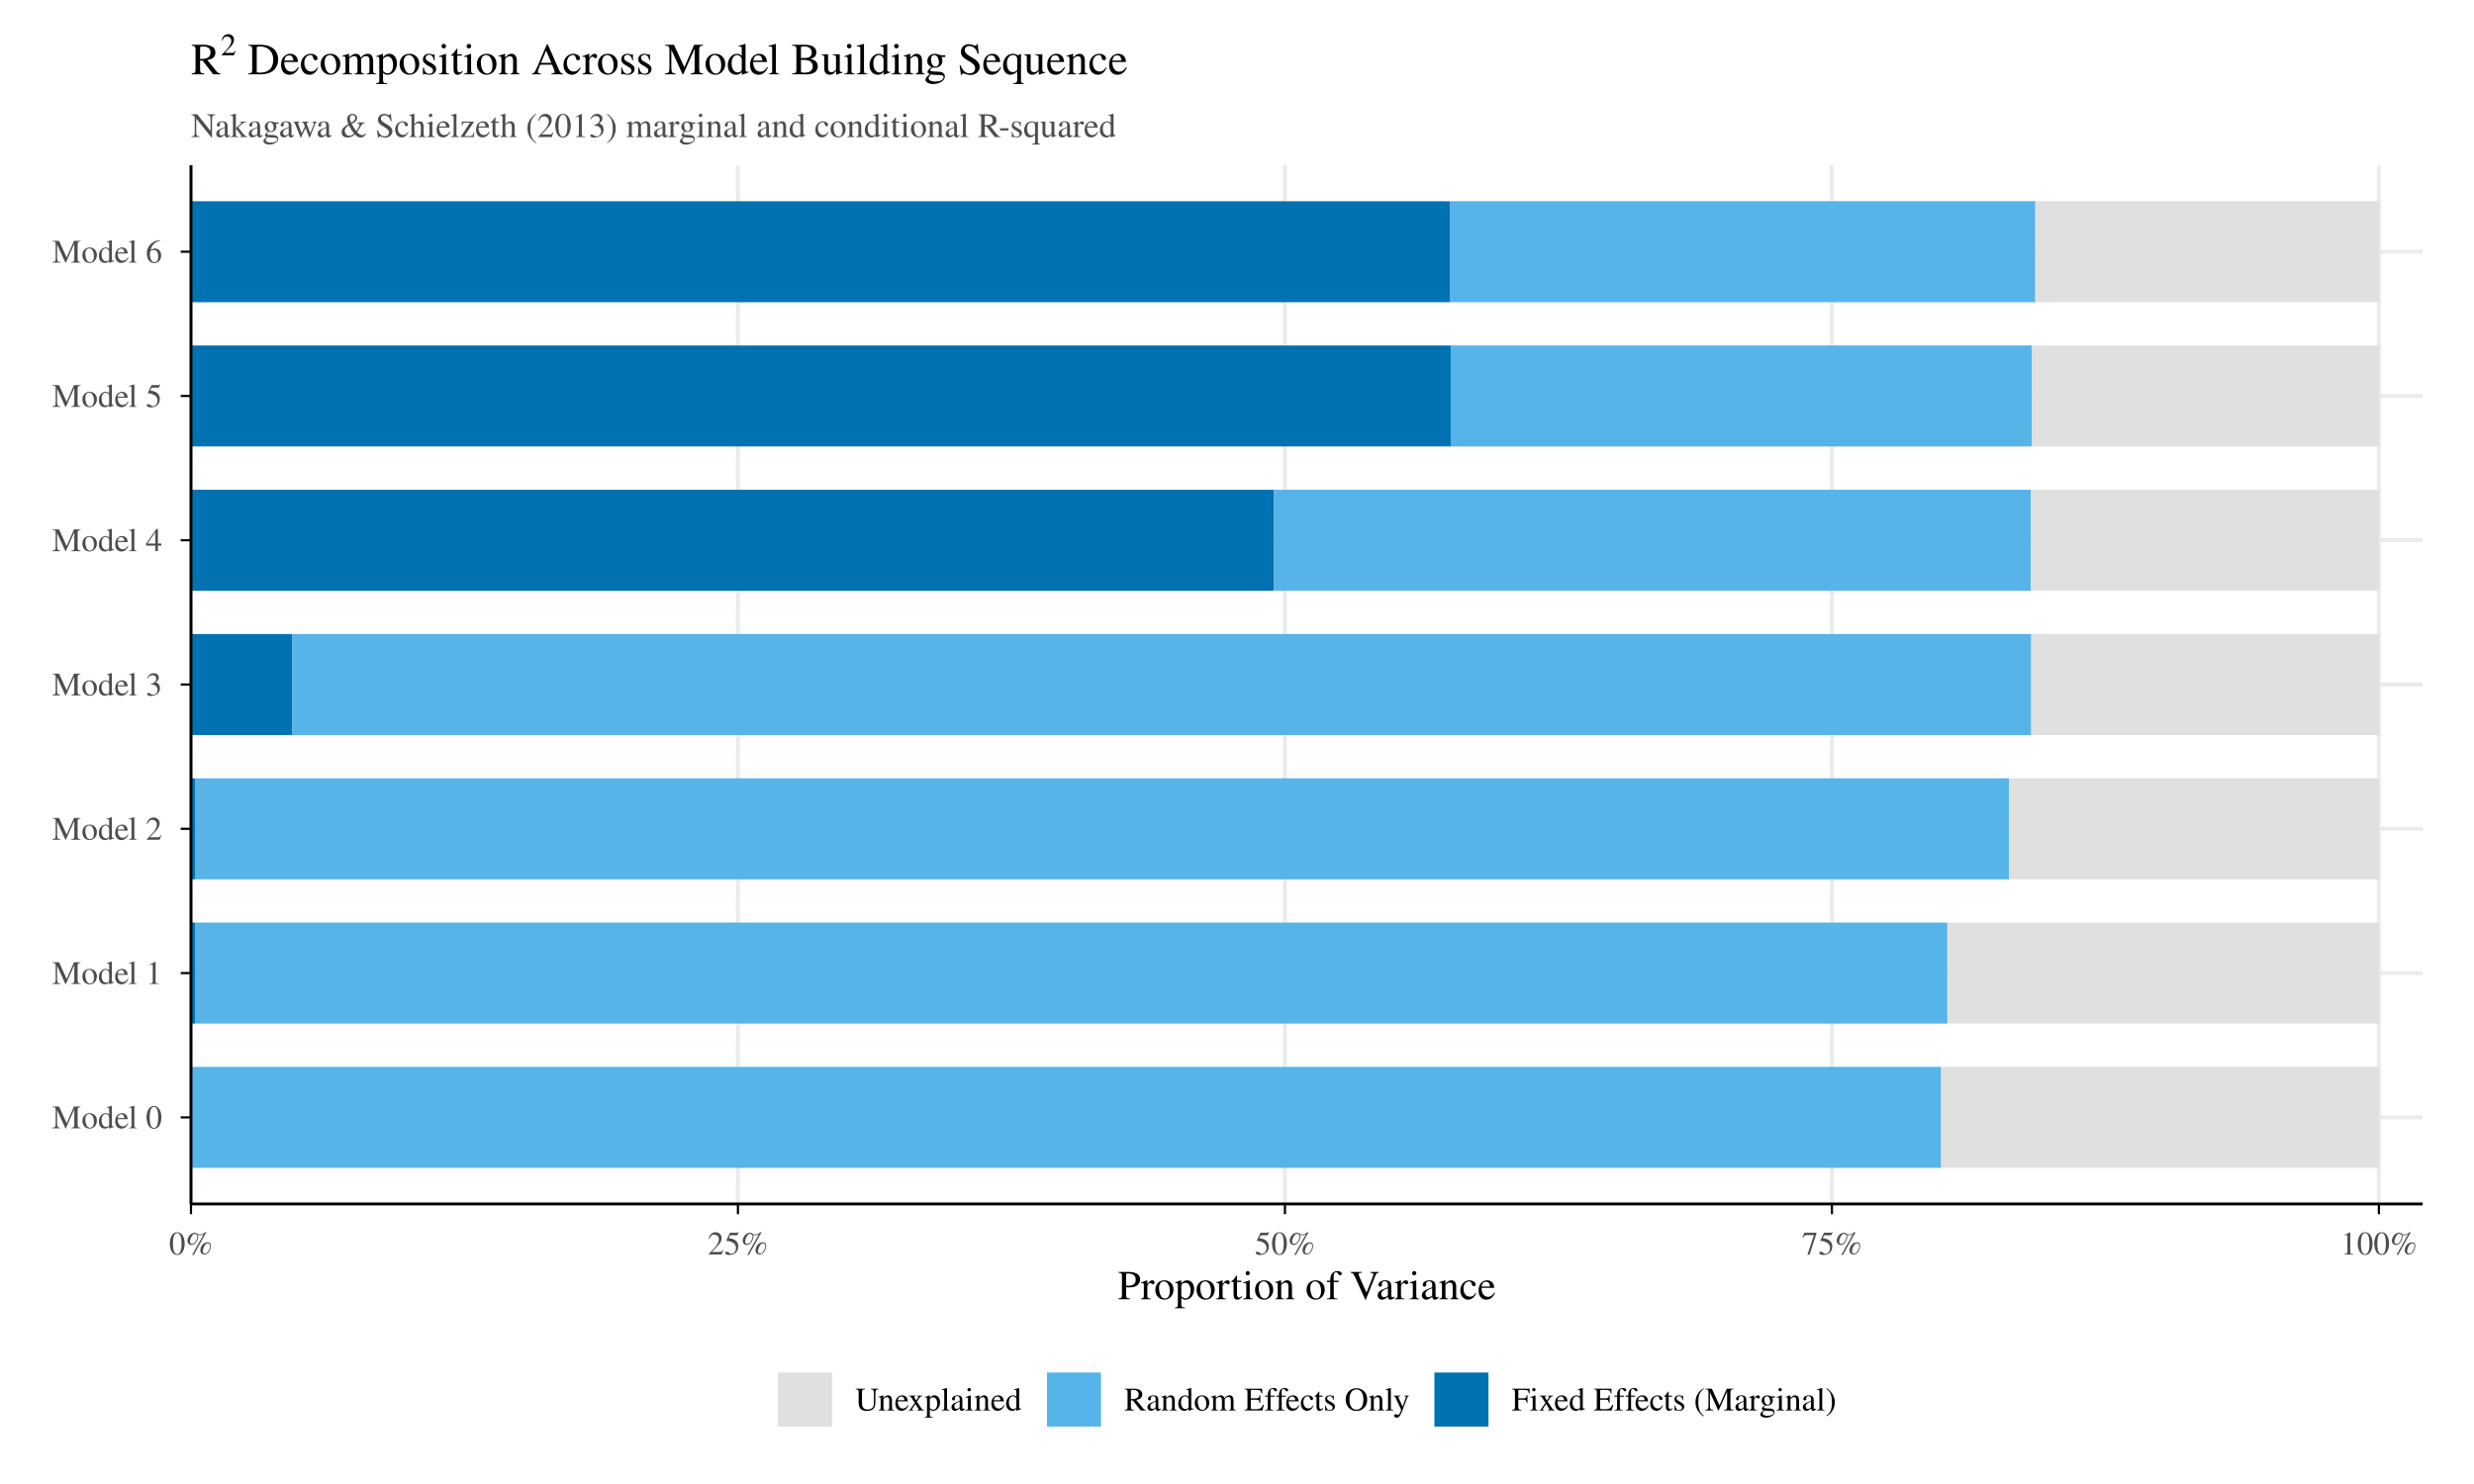
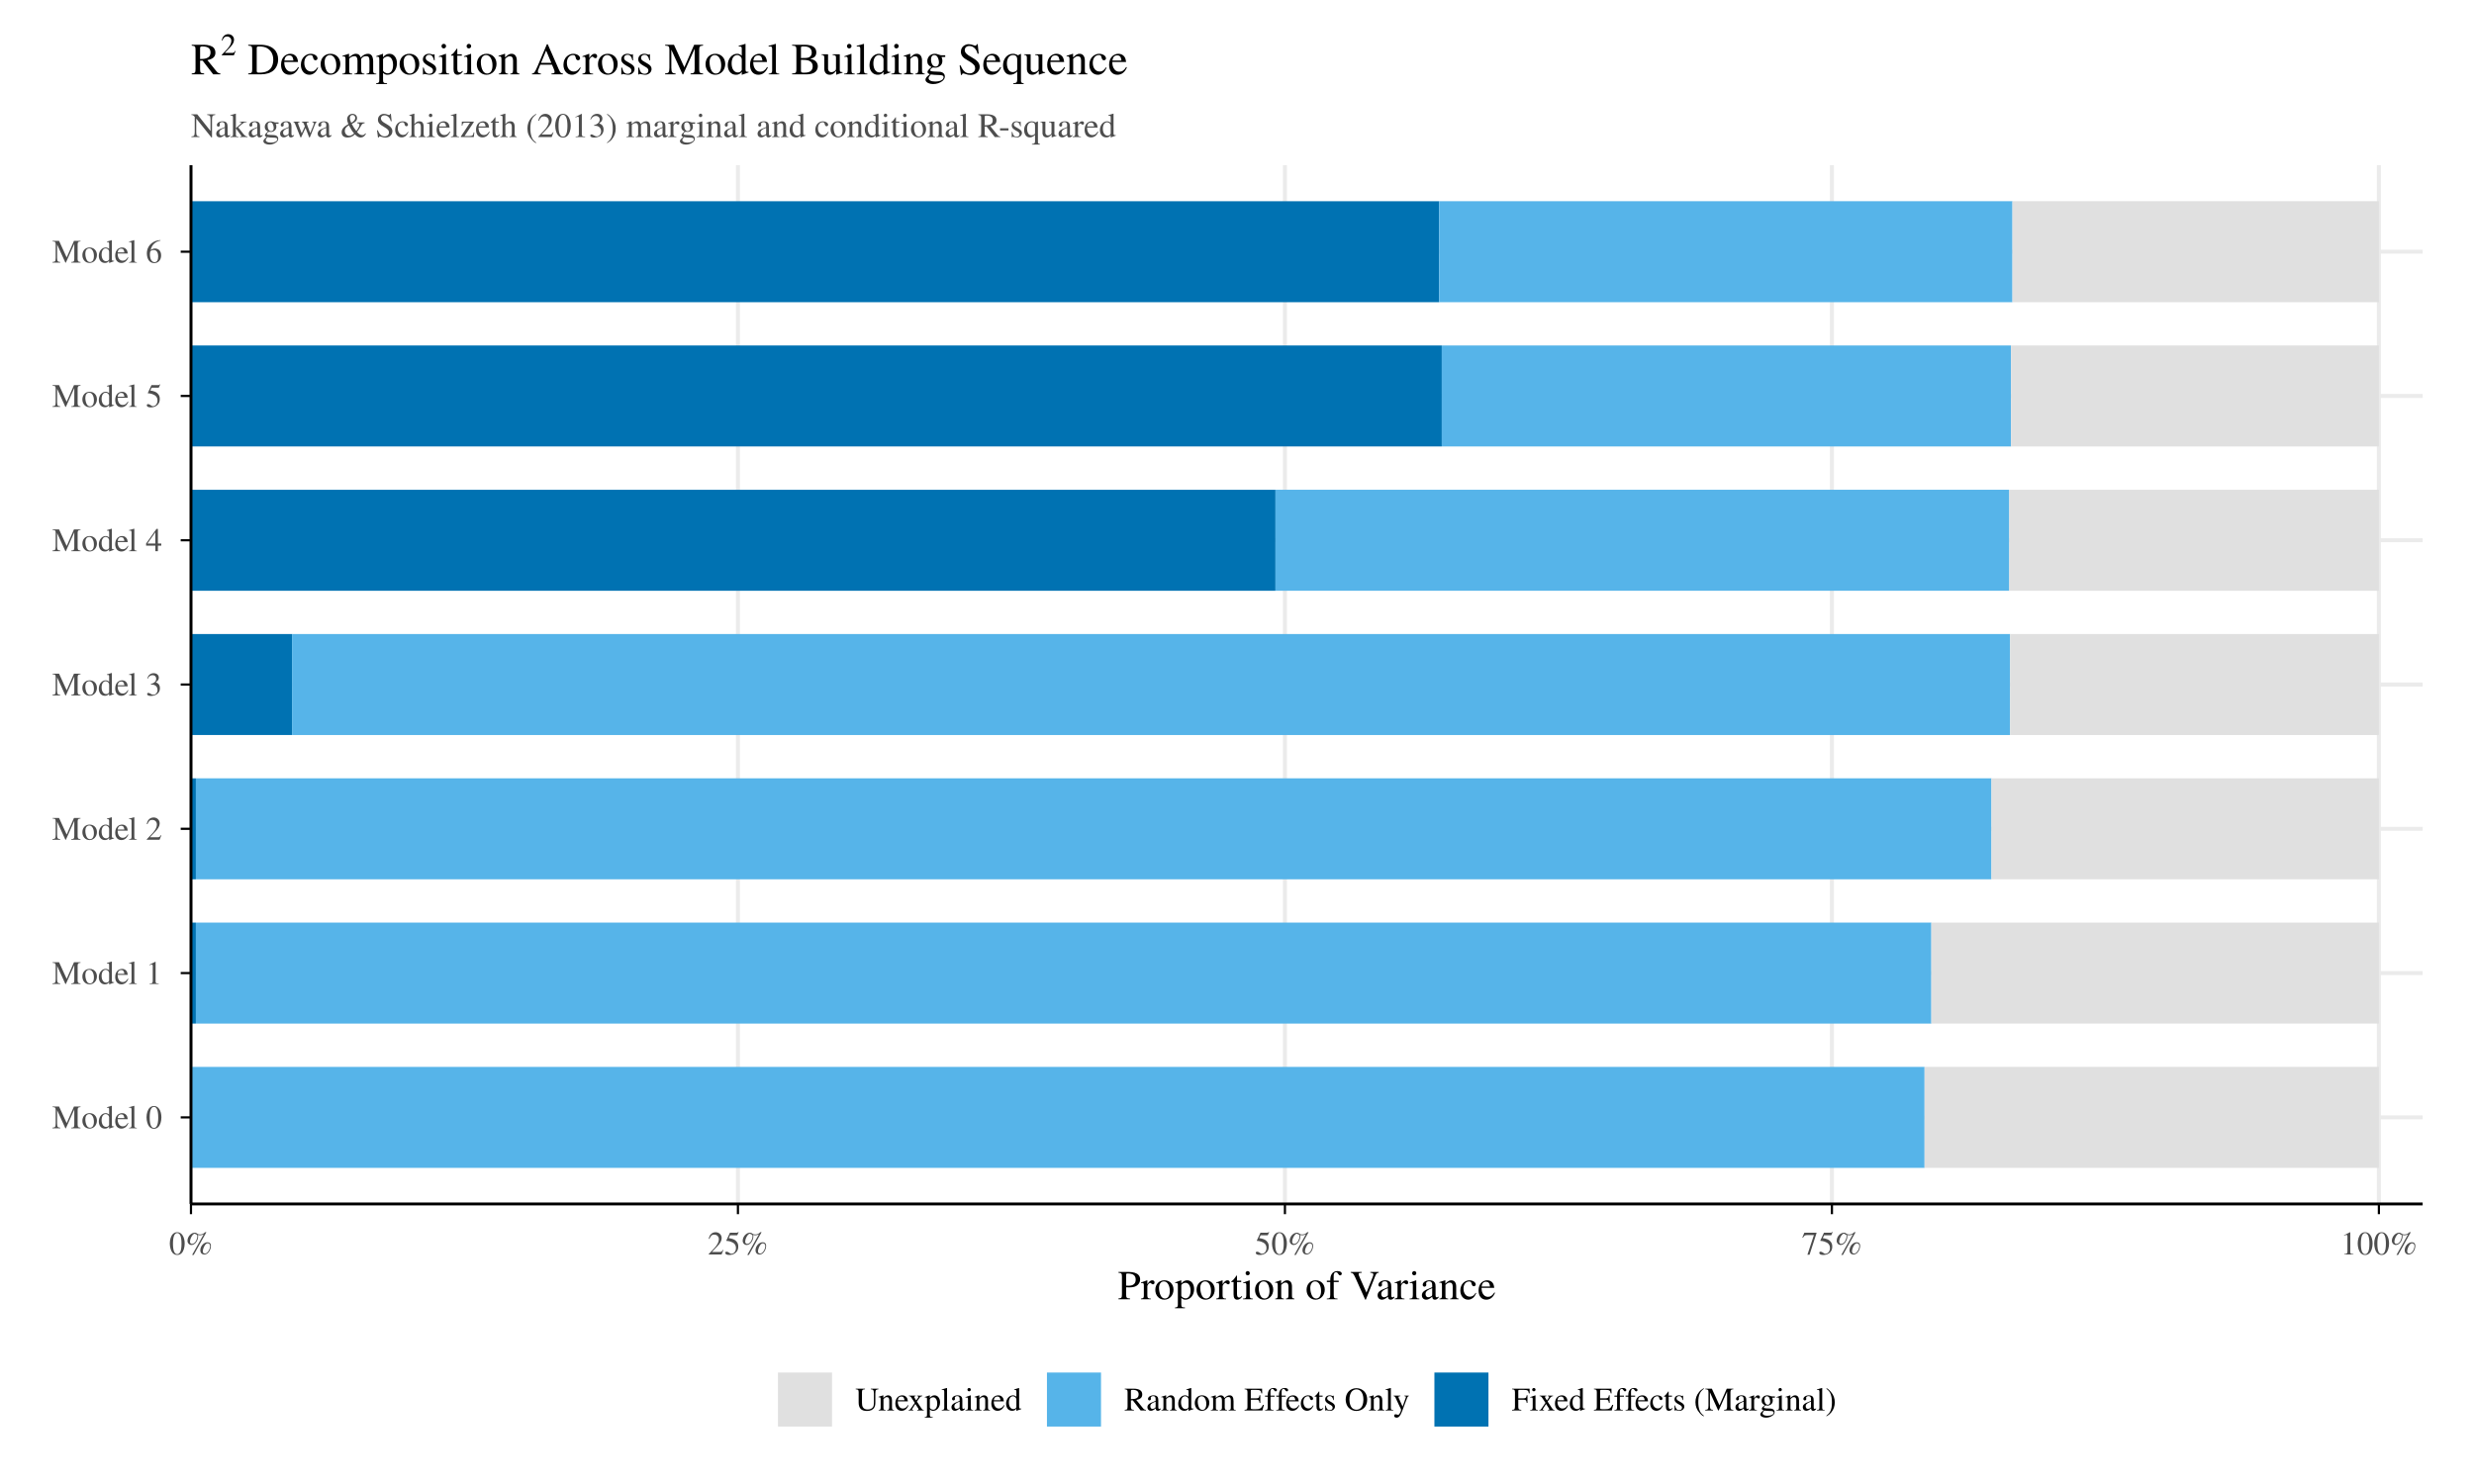
<svg xmlns="http://www.w3.org/2000/svg" width="720.00pt" height="432.00pt" viewBox="0 0 720.00 432.00">
  <g class="svglite">
    <defs>
      <style type="text/css">
    .svglite line, .svglite polyline, .svglite polygon, .svglite path, .svglite rect, .svglite circle {
      fill: none;
      stroke: #000000;
      stroke-linecap: round;
      stroke-linejoin: round;
      stroke-miterlimit: 10.00;
    }
    .svglite text {
      white-space: pre;
    }
    .svglite g.glyphgroup path {
      fill: inherit;
      stroke: none;
    }
  </style>
    </defs>
    <rect width="100%" height="100%" style="stroke: none; fill: #FFFFFF;" />
    <defs>
      <clipPath id="cpMC4wMHw3MjAuMDB8MC4wMHw0MzIuMDA=">
        <rect x="0.00" y="0.00" width="720.00" height="432.00" />
      </clipPath>
    </defs>
    <g clip-path="url(#cpMC4wMHw3MjAuMDB8MC4wMHw0MzIuMDA=)">
      <rect x="0.00" y="-0" width="720.00" height="432.00" style="stroke-width: 1.16; stroke: none; fill: #FFFFFF;" />
    </g>
    <defs>
      <clipPath id="cpNTUuNTh8NzA1LjA2fDQ4LjA3fDM1MC40Nw==">
        <rect x="55.58" y="48.07" width="649.48" height="302.40" />
      </clipPath>
    </defs>
    <g clip-path="url(#cpNTUuNTh8NzA1LjA2fDQ4LjA3fDM1MC40Nw==)">
      <polyline points="55.58,325.27 705.06,325.27 " style="stroke-width: 1.16; stroke: #EBEBEB; stroke-linecap: butt;" />
      <polyline points="55.58,283.27 705.06,283.27 " style="stroke-width: 1.16; stroke: #EBEBEB; stroke-linecap: butt;" />
      <polyline points="55.58,241.27 705.06,241.27 " style="stroke-width: 1.16; stroke: #EBEBEB; stroke-linecap: butt;" />
      <polyline points="55.58,199.27 705.06,199.27 " style="stroke-width: 1.16; stroke: #EBEBEB; stroke-linecap: butt;" />
      <polyline points="55.58,157.27 705.06,157.27 " style="stroke-width: 1.16; stroke: #EBEBEB; stroke-linecap: butt;" />
      <polyline points="55.58,115.27 705.06,115.27 " style="stroke-width: 1.16; stroke: #EBEBEB; stroke-linecap: butt;" />
      <polyline points="55.58,73.27 705.06,73.27 " style="stroke-width: 1.16; stroke: #EBEBEB; stroke-linecap: butt;" />
      <polyline points="55.58,350.47 55.58,48.07 " style="stroke-width: 1.16; stroke: #EBEBEB; stroke-linecap: butt;" />
      <polyline points="214.76,350.47 214.76,48.07 " style="stroke-width: 1.16; stroke: #EBEBEB; stroke-linecap: butt;" />
      <polyline points="373.95,350.47 373.95,48.07 " style="stroke-width: 1.16; stroke: #EBEBEB; stroke-linecap: butt;" />
      <polyline points="533.14,350.47 533.14,48.07 " style="stroke-width: 1.16; stroke: #EBEBEB; stroke-linecap: butt;" />
      <polyline points="692.32,350.47 692.32,48.07 " style="stroke-width: 1.16; stroke: #EBEBEB; stroke-linecap: butt;" />
      <rect x="55.58" y="310.57" width="0.00" height="29.40" style="stroke-width: 1.16; stroke: none; stroke-linecap: butt; stroke-linejoin: miter; fill: #0072B2;" />
-       <rect x="55.58" y="310.57" width="509.35" height="29.40" style="stroke-width: 1.16; stroke: none; stroke-linecap: butt; stroke-linejoin: miter; fill: #56B4E9;" />
-       <rect x="564.93" y="310.57" width="127.39" height="29.40" style="stroke-width: 1.16; stroke: none; stroke-linecap: butt; stroke-linejoin: miter; fill: #E0E0E0;" />
-       <rect x="55.58" y="268.57" width="1.33" height="29.40" style="stroke-width: 1.16; stroke: none; stroke-linecap: butt; stroke-linejoin: miter; fill: #0072B2;" />
-       <rect x="56.90" y="268.57" width="509.84" height="29.40" style="stroke-width: 1.16; stroke: none; stroke-linecap: butt; stroke-linejoin: miter; fill: #56B4E9;" />
-       <rect x="566.74" y="268.57" width="125.58" height="29.40" style="stroke-width: 1.16; stroke: none; stroke-linecap: butt; stroke-linejoin: miter; fill: #E0E0E0;" />
-       <rect x="55.58" y="226.57" width="1.33" height="29.40" style="stroke-width: 1.16; stroke: none; stroke-linecap: butt; stroke-linejoin: miter; fill: #0072B2;" />
-       <rect x="56.90" y="226.57" width="527.77" height="29.40" style="stroke-width: 1.16; stroke: none; stroke-linecap: butt; stroke-linejoin: miter; fill: #56B4E9;" />
-       <rect x="584.67" y="226.57" width="107.65" height="29.40" style="stroke-width: 1.16; stroke: none; stroke-linecap: butt; stroke-linejoin: miter; fill: #E0E0E0;" />
-       <rect x="55.58" y="184.57" width="29.40" height="29.40" style="stroke-width: 1.16; stroke: none; stroke-linecap: butt; stroke-linejoin: miter; fill: #0072B2;" />
-       <rect x="84.98" y="184.57" width="506.17" height="29.40" style="stroke-width: 1.16; stroke: none; stroke-linecap: butt; stroke-linejoin: miter; fill: #56B4E9;" />
-       <rect x="591.15" y="184.57" width="101.17" height="29.40" style="stroke-width: 1.16; stroke: none; stroke-linecap: butt; stroke-linejoin: miter; fill: #E0E0E0;" />
-       <rect x="55.58" y="142.57" width="315.21" height="29.40" style="stroke-width: 1.16; stroke: none; stroke-linecap: butt; stroke-linejoin: miter; fill: #0072B2;" />
-       <rect x="370.78" y="142.57" width="220.29" height="29.40" style="stroke-width: 1.16; stroke: none; stroke-linecap: butt; stroke-linejoin: miter; fill: #56B4E9;" />
-       <rect x="591.07" y="142.57" width="101.25" height="29.40" style="stroke-width: 1.16; stroke: none; stroke-linecap: butt; stroke-linejoin: miter; fill: #E0E0E0;" />
-       <rect x="55.58" y="100.57" width="366.62" height="29.40" style="stroke-width: 1.16; stroke: none; stroke-linecap: butt; stroke-linejoin: miter; fill: #0072B2;" />
-       <rect x="422.20" y="100.57" width="169.17" height="29.40" style="stroke-width: 1.16; stroke: none; stroke-linecap: butt; stroke-linejoin: miter; fill: #56B4E9;" />
-       <rect x="591.37" y="100.57" width="100.95" height="29.40" style="stroke-width: 1.16; stroke: none; stroke-linecap: butt; stroke-linejoin: miter; fill: #E0E0E0;" />
-       <rect x="55.58" y="58.57" width="366.34" height="29.40" style="stroke-width: 1.16; stroke: none; stroke-linecap: butt; stroke-linejoin: miter; fill: #0072B2;" />
-       <rect x="421.91" y="58.57" width="170.43" height="29.40" style="stroke-width: 1.16; stroke: none; stroke-linecap: butt; stroke-linejoin: miter; fill: #56B4E9;" />
-       <rect x="592.35" y="58.57" width="99.97" height="29.40" style="stroke-width: 1.16; stroke: none; stroke-linecap: butt; stroke-linejoin: miter; fill: #E0E0E0;" />
+       <rect x="55.58" y="310.57" width="504.52" height="29.40" style="stroke-width: 1.16; stroke: none; stroke-linecap: butt; stroke-linejoin: miter; fill: #56B4E9;" />
+       <rect x="560.10" y="310.57" width="132.22" height="29.40" style="stroke-width: 1.16; stroke: none; stroke-linecap: butt; stroke-linejoin: miter; fill: #E0E0E0;" />
+       <rect x="55.58" y="268.57" width="1.43" height="29.40" style="stroke-width: 1.16; stroke: none; stroke-linecap: butt; stroke-linejoin: miter; fill: #0072B2;" />
+       <rect x="57.01" y="268.57" width="505.07" height="29.40" style="stroke-width: 1.16; stroke: none; stroke-linecap: butt; stroke-linejoin: miter; fill: #56B4E9;" />
+       <rect x="562.07" y="268.57" width="130.25" height="29.40" style="stroke-width: 1.16; stroke: none; stroke-linecap: butt; stroke-linejoin: miter; fill: #E0E0E0;" />
+       <rect x="55.58" y="226.57" width="1.43" height="29.40" style="stroke-width: 1.16; stroke: none; stroke-linecap: butt; stroke-linejoin: miter; fill: #0072B2;" />
+       <rect x="57.01" y="226.57" width="522.56" height="29.40" style="stroke-width: 1.16; stroke: none; stroke-linecap: butt; stroke-linejoin: miter; fill: #56B4E9;" />
+       <rect x="579.57" y="226.57" width="112.75" height="29.40" style="stroke-width: 1.16; stroke: none; stroke-linecap: butt; stroke-linejoin: miter; fill: #E0E0E0;" />
+       <rect x="55.58" y="184.57" width="29.42" height="29.40" style="stroke-width: 1.16; stroke: none; stroke-linecap: butt; stroke-linejoin: miter; fill: #0072B2;" />
+       <rect x="84.99" y="184.57" width="500.01" height="29.40" style="stroke-width: 1.16; stroke: none; stroke-linecap: butt; stroke-linejoin: miter; fill: #56B4E9;" />
+       <rect x="585.01" y="184.57" width="107.31" height="29.40" style="stroke-width: 1.16; stroke: none; stroke-linecap: butt; stroke-linejoin: miter; fill: #E0E0E0;" />
+       <rect x="55.58" y="142.57" width="315.62" height="29.40" style="stroke-width: 1.16; stroke: none; stroke-linecap: butt; stroke-linejoin: miter; fill: #0072B2;" />
+       <rect x="371.20" y="142.57" width="213.56" height="29.40" style="stroke-width: 1.16; stroke: none; stroke-linecap: butt; stroke-linejoin: miter; fill: #56B4E9;" />
+       <rect x="584.75" y="142.57" width="107.57" height="29.40" style="stroke-width: 1.16; stroke: none; stroke-linecap: butt; stroke-linejoin: miter; fill: #E0E0E0;" />
+       <rect x="55.58" y="100.57" width="364.02" height="29.40" style="stroke-width: 1.16; stroke: none; stroke-linecap: butt; stroke-linejoin: miter; fill: #0072B2;" />
+       <rect x="419.60" y="100.57" width="165.68" height="29.40" style="stroke-width: 1.16; stroke: none; stroke-linecap: butt; stroke-linejoin: miter; fill: #56B4E9;" />
+       <rect x="585.28" y="100.57" width="107.04" height="29.40" style="stroke-width: 1.16; stroke: none; stroke-linecap: butt; stroke-linejoin: miter; fill: #E0E0E0;" />
+       <rect x="55.58" y="58.57" width="363.23" height="29.40" style="stroke-width: 1.16; stroke: none; stroke-linecap: butt; stroke-linejoin: miter; fill: #0072B2;" />
+       <rect x="418.81" y="58.57" width="166.87" height="29.40" style="stroke-width: 1.16; stroke: none; stroke-linecap: butt; stroke-linejoin: miter; fill: #56B4E9;" />
+       <rect x="585.68" y="58.57" width="106.65" height="29.40" style="stroke-width: 1.16; stroke: none; stroke-linecap: butt; stroke-linejoin: miter; fill: #E0E0E0;" />
    </g>
    <g clip-path="url(#cpMC4wMHw3MjAuMDB8MC4wMHw0MzIuMDA=)">
      <polyline points="55.58,350.47 55.58,48.07 " style="stroke-width: 0.85; stroke-linecap: butt;" />
      <text x="47.21" y="328.45" text-anchor="end" style="font-size: 9.60px;fill: #4D4D4D; font-family: &quot;Times&quot;;" textLength="32.27px" lengthAdjust="spacingAndGlyphs">Model 0</text>
      <text x="47.21" y="286.45" text-anchor="end" style="font-size: 9.60px;fill: #4D4D4D; font-family: &quot;Times&quot;;" textLength="32.27px" lengthAdjust="spacingAndGlyphs">Model 1</text>
      <text x="47.21" y="244.45" text-anchor="end" style="font-size: 9.60px;fill: #4D4D4D; font-family: &quot;Times&quot;;" textLength="32.27px" lengthAdjust="spacingAndGlyphs">Model 2</text>
      <text x="47.21" y="202.45" text-anchor="end" style="font-size: 9.60px;fill: #4D4D4D; font-family: &quot;Times&quot;;" textLength="32.27px" lengthAdjust="spacingAndGlyphs">Model 3</text>
      <text x="47.21" y="160.45" text-anchor="end" style="font-size: 9.60px;fill: #4D4D4D; font-family: &quot;Times&quot;;" textLength="32.27px" lengthAdjust="spacingAndGlyphs">Model 4</text>
      <text x="47.21" y="118.45" text-anchor="end" style="font-size: 9.60px;fill: #4D4D4D; font-family: &quot;Times&quot;;" textLength="32.27px" lengthAdjust="spacingAndGlyphs">Model 5</text>
      <text x="47.21" y="76.45" text-anchor="end" style="font-size: 9.60px;fill: #4D4D4D; font-family: &quot;Times&quot;;" textLength="32.27px" lengthAdjust="spacingAndGlyphs">Model 6</text>
      <polyline points="52.59,325.27 55.58,325.27 " style="stroke-width: 0.64; stroke-linecap: butt;" />
      <polyline points="52.59,283.27 55.58,283.27 " style="stroke-width: 0.64; stroke-linecap: butt;" />
      <polyline points="52.59,241.27 55.58,241.27 " style="stroke-width: 0.64; stroke-linecap: butt;" />
      <polyline points="52.59,199.27 55.58,199.27 " style="stroke-width: 0.64; stroke-linecap: butt;" />
      <polyline points="52.59,157.27 55.58,157.27 " style="stroke-width: 0.64; stroke-linecap: butt;" />
      <polyline points="52.59,115.27 55.58,115.27 " style="stroke-width: 0.64; stroke-linecap: butt;" />
      <polyline points="52.59,73.27 55.58,73.27 " style="stroke-width: 0.64; stroke-linecap: butt;" />
      <polyline points="55.58,350.47 705.06,350.47 " style="stroke-width: 0.85; stroke-linecap: butt;" />
      <polyline points="55.58,353.46 55.58,350.47 " style="stroke-width: 0.64; stroke-linecap: butt;" />
      <polyline points="214.76,353.46 214.76,350.47 " style="stroke-width: 0.64; stroke-linecap: butt;" />
      <polyline points="373.95,353.46 373.95,350.47 " style="stroke-width: 0.64; stroke-linecap: butt;" />
      <polyline points="533.14,353.46 533.14,350.47 " style="stroke-width: 0.64; stroke-linecap: butt;" />
      <polyline points="692.32,353.46 692.32,350.47 " style="stroke-width: 0.64; stroke-linecap: butt;" />
      <text x="55.58" y="365.19" text-anchor="middle" style="font-size: 9.60px;fill: #4D4D4D; font-family: &quot;Times&quot;;" textLength="12.78px" lengthAdjust="spacingAndGlyphs">0%</text>
      <text x="214.76" y="365.19" text-anchor="middle" style="font-size: 9.60px;fill: #4D4D4D; font-family: &quot;Times&quot;;" textLength="17.58px" lengthAdjust="spacingAndGlyphs">25%</text>
      <text x="373.95" y="365.19" text-anchor="middle" style="font-size: 9.60px;fill: #4D4D4D; font-family: &quot;Times&quot;;" textLength="17.58px" lengthAdjust="spacingAndGlyphs">50%</text>
      <text x="533.14" y="365.19" text-anchor="middle" style="font-size: 9.60px;fill: #4D4D4D; font-family: &quot;Times&quot;;" textLength="17.58px" lengthAdjust="spacingAndGlyphs">75%</text>
      <text x="692.32" y="365.19" text-anchor="middle" style="font-size: 9.60px;fill: #4D4D4D; font-family: &quot;Times&quot;;" textLength="22.38px" lengthAdjust="spacingAndGlyphs">100%</text>
      <text x="380.32" y="378.22" text-anchor="middle" style="font-size: 12.00px; font-family: &quot;Times&quot;;" textLength="109.11px" lengthAdjust="spacingAndGlyphs">Proportion of Variance</text>
      <rect x="226.41" y="399.55" width="15.73" height="15.73" style="stroke-width: 1.16; stroke: none; stroke-linecap: butt; stroke-linejoin: miter; fill: #E0E0E0;" />
      <rect x="304.69" y="399.55" width="15.73" height="15.73" style="stroke-width: 1.16; stroke: none; stroke-linecap: butt; stroke-linejoin: miter; fill: #56B4E9;" />
      <rect x="417.45" y="399.55" width="15.73" height="15.73" style="stroke-width: 1.16; stroke: none; stroke-linecap: butt; stroke-linejoin: miter; fill: #0072B2;" />
      <text x="248.89" y="410.59" style="font-size: 9.60px; font-family: &quot;Times&quot;;" textLength="49.05px" lengthAdjust="spacingAndGlyphs">Unexplained</text>
      <text x="327.17" y="410.59" style="font-size: 9.60px; font-family: &quot;Times&quot;;" textLength="83.53px" lengthAdjust="spacingAndGlyphs">Random Effects Only</text>
      <text x="439.94" y="410.59" style="font-size: 9.60px; font-family: &quot;Times&quot;;" textLength="95.06px" lengthAdjust="spacingAndGlyphs">Fixed Effects (Marginal)</text>
      <text x="55.58" y="39.91" style="font-size: 10.00px;fill: #4D4D4D; font-family: &quot;Times&quot;;" textLength="271.69px" lengthAdjust="spacingAndGlyphs">Nakagawa &amp; Schielzeth (2013) marginal and conditional R-squared</text>
      <text x="55.58" y="21.64" style="font-size: 13.00px; font-family: &quot;Times&quot;;" textLength="8.67px" lengthAdjust="spacingAndGlyphs">R</text>
      <text x="64.25" y="16.09" style="font-size: 9.10px; font-family: &quot;Times&quot;;" textLength="4.55px" lengthAdjust="spacingAndGlyphs">2</text>
      <text x="68.80" y="21.64" style="font-size: 13.00px; font-family: &quot;Symbol&quot;;" textLength="3.25px" lengthAdjust="spacingAndGlyphs"> </text>
      <text x="72.04" y="21.64" style="font-size: 13.00px; font-family: &quot;Times&quot;;" textLength="257.06px" lengthAdjust="spacingAndGlyphs">Decomposition Across Model Building Sequence</text>
    </g>
  </g>
</svg>
